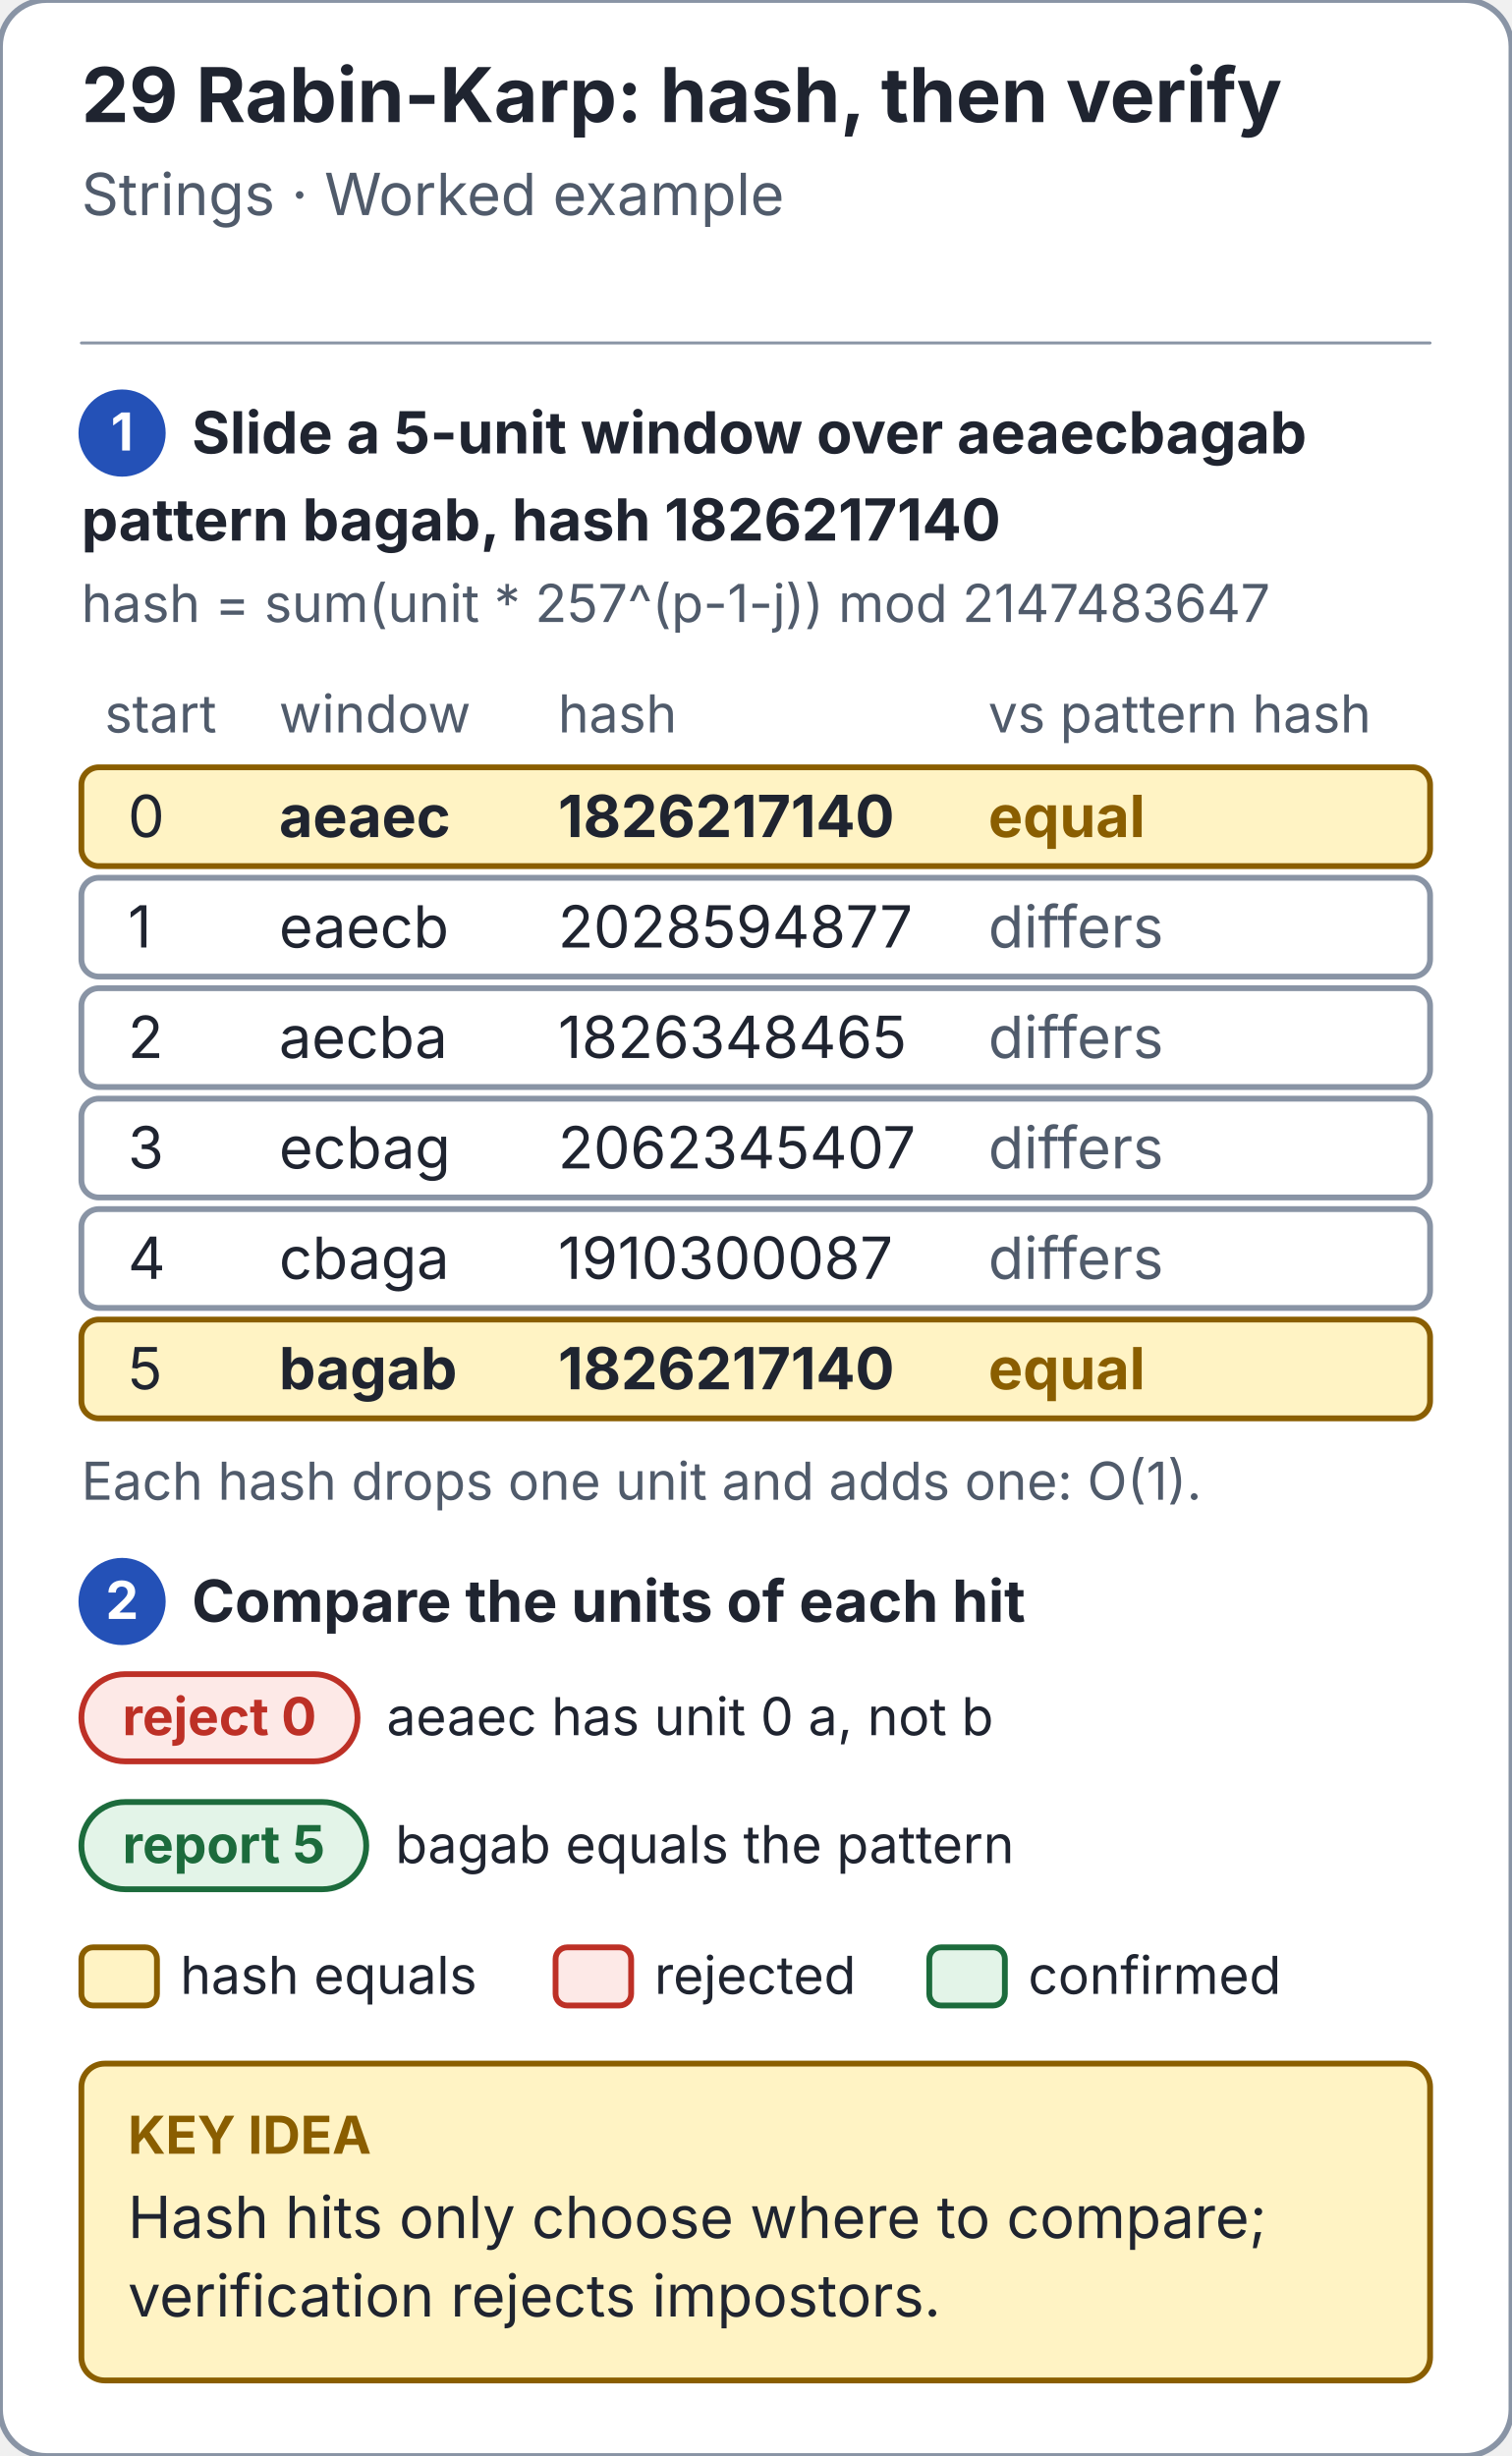
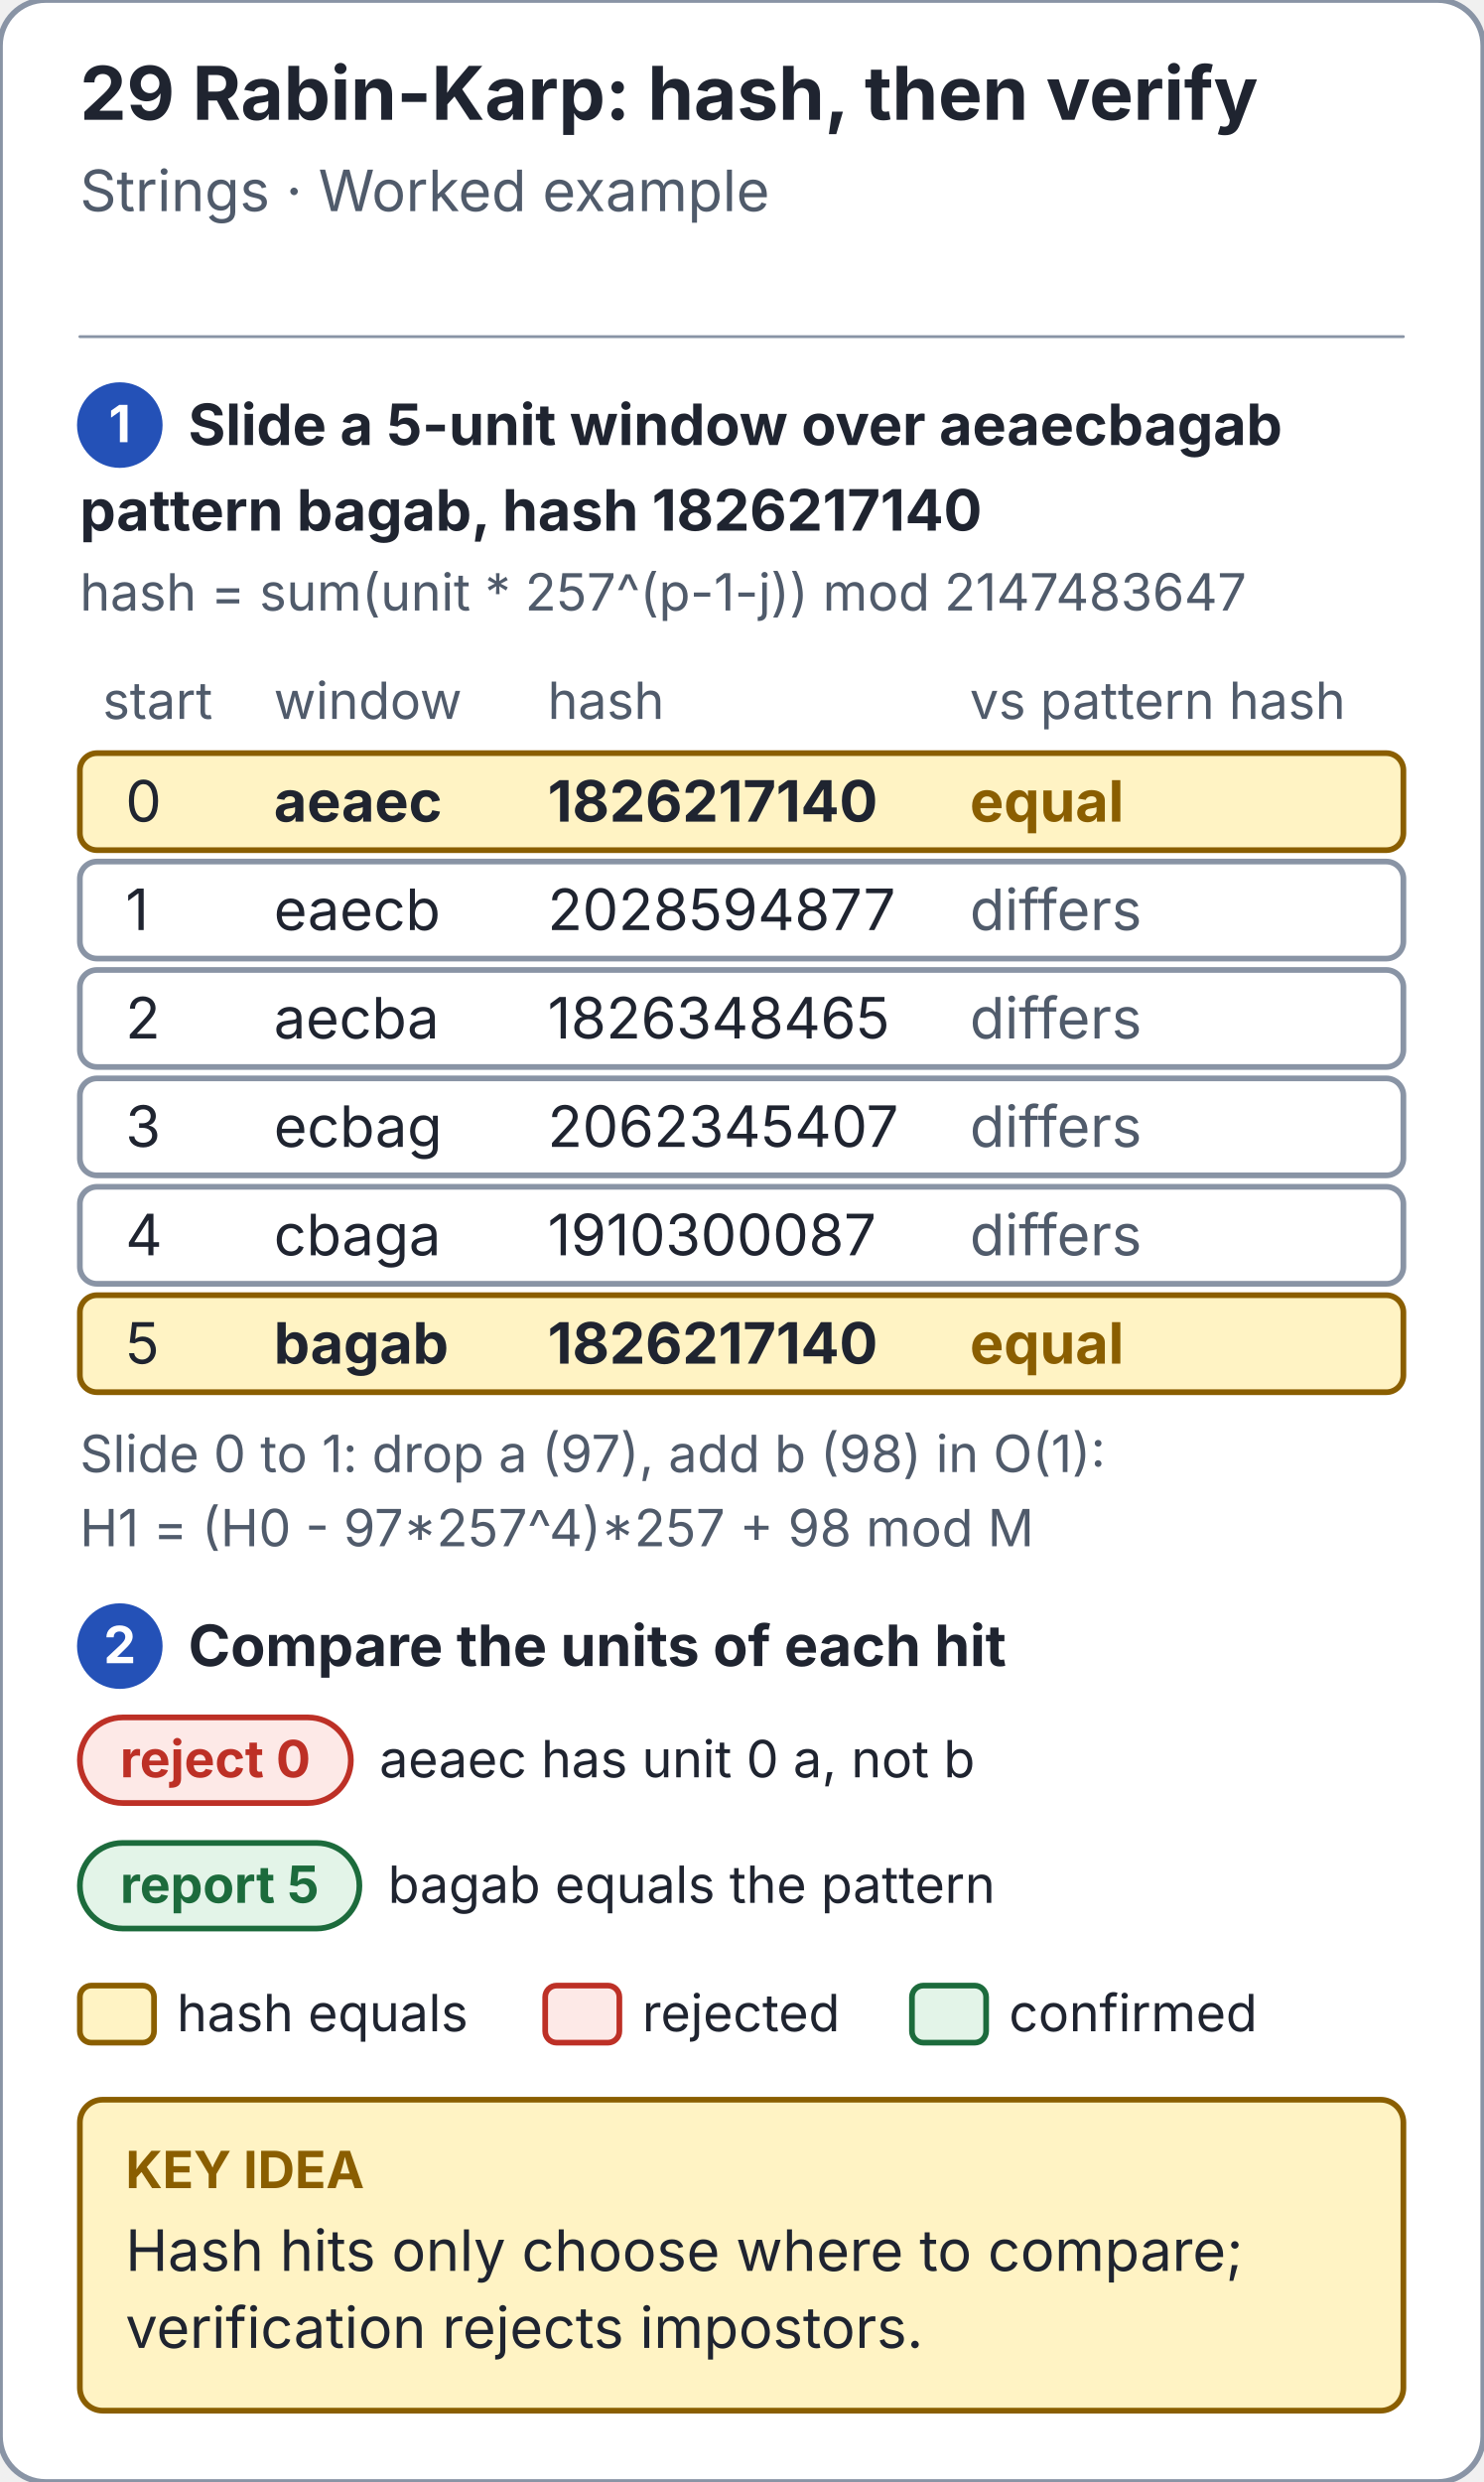
- <svg xmlns="http://www.w3.org/2000/svg" viewBox="0 0 520 845" width="520" height="845" role="img" aria-labelledby="title desc">
+ <svg xmlns="http://www.w3.org/2000/svg" viewBox="0 0 520 870" width="520" height="870" role="img" aria-labelledby="title desc">
  <style>text{font-family:system-ui,-apple-system,BlinkMacSystemFont,"Segoe UI",sans-serif} line,path{stroke-linecap:round;stroke-linejoin:round}</style>
  <defs>
    <marker id="rabin-karp-rolling-paper-arrow" markerWidth="9" markerHeight="9" refX="8" refY="4" orient="auto" markerUnits="userSpaceOnUse">
      <path d="M 0 0 L 8 4 L 0 8 Z" fill="#ffffff" />
    </marker>
    <marker id="rabin-karp-rolling-ink-arrow" markerWidth="9" markerHeight="9" refX="8" refY="4" orient="auto" markerUnits="userSpaceOnUse">
      <path d="M 0 0 L 8 4 L 0 8 Z" fill="#1f2430" />
    </marker>
    <marker id="rabin-karp-rolling-muted-arrow" markerWidth="9" markerHeight="9" refX="8" refY="4" orient="auto" markerUnits="userSpaceOnUse">
      <path d="M 0 0 L 8 4 L 0 8 Z" fill="#505b6b" />
    </marker>
    <marker id="rabin-karp-rolling-line-arrow" markerWidth="9" markerHeight="9" refX="8" refY="4" orient="auto" markerUnits="userSpaceOnUse">
      <path d="M 0 0 L 8 4 L 0 8 Z" fill="#8994a5" />
    </marker>
    <marker id="rabin-karp-rolling-blue-arrow" markerWidth="9" markerHeight="9" refX="8" refY="4" orient="auto" markerUnits="userSpaceOnUse">
      <path d="M 0 0 L 8 4 L 0 8 Z" fill="#2451b7" />
    </marker>
    <marker id="rabin-karp-rolling-soft-arrow" markerWidth="9" markerHeight="9" refX="8" refY="4" orient="auto" markerUnits="userSpaceOnUse">
      <path d="M 0 0 L 8 4 L 0 8 Z" fill="#edf2fc" />
    </marker>
    <marker id="rabin-karp-rolling-note-arrow" markerWidth="9" markerHeight="9" refX="8" refY="4" orient="auto" markerUnits="userSpaceOnUse">
      <path d="M 0 0 L 8 4 L 0 8 Z" fill="#fff3c4" />
    </marker>
    <marker id="rabin-karp-rolling-gold-arrow" markerWidth="9" markerHeight="9" refX="8" refY="4" orient="auto" markerUnits="userSpaceOnUse">
      <path d="M 0 0 L 8 4 L 0 8 Z" fill="#8a5e00" />
    </marker>
    <marker id="rabin-karp-rolling-red-arrow" markerWidth="9" markerHeight="9" refX="8" refY="4" orient="auto" markerUnits="userSpaceOnUse">
      <path d="M 0 0 L 8 4 L 0 8 Z" fill="#bd3026" />
    </marker>
    <marker id="rabin-karp-rolling-panel-arrow" markerWidth="9" markerHeight="9" refX="8" refY="4" orient="auto" markerUnits="userSpaceOnUse">
      <path d="M 0 0 L 8 4 L 0 8 Z" fill="#f6f8fb" />
    </marker>
    <marker id="rabin-karp-rolling-green-arrow" markerWidth="9" markerHeight="9" refX="8" refY="4" orient="auto" markerUnits="userSpaceOnUse">
      <path d="M 0 0 L 8 4 L 0 8 Z" fill="#1c6b3c" />
    </marker>
    <marker id="rabin-karp-rolling-mint-arrow" markerWidth="9" markerHeight="9" refX="8" refY="4" orient="auto" markerUnits="userSpaceOnUse">
      <path d="M 0 0 L 8 4 L 0 8 Z" fill="#e3f4e8" />
    </marker>
    <marker id="rabin-karp-rolling-violet-arrow" markerWidth="9" markerHeight="9" refX="8" refY="4" orient="auto" markerUnits="userSpaceOnUse">
      <path d="M 0 0 L 8 4 L 0 8 Z" fill="#6b3fb8" />
    </marker>
    <marker id="rabin-karp-rolling-lilac-arrow" markerWidth="9" markerHeight="9" refX="8" refY="4" orient="auto" markerUnits="userSpaceOnUse">
      <path d="M 0 0 L 8 4 L 0 8 Z" fill="#f0eafb" />
    </marker>
    <marker id="rabin-karp-rolling-rose-arrow" markerWidth="9" markerHeight="9" refX="8" refY="4" orient="auto" markerUnits="userSpaceOnUse">
      <path d="M 0 0 L 8 4 L 0 8 Z" fill="#fde9e7" />
    </marker>
  </defs>
-   <rect x="0" y="0" width="520" height="845" rx="16" fill="#ffffff" stroke="#8994a5" stroke-width="2" />
+   <rect x="0" y="0" width="520" height="870" rx="16" fill="#ffffff" stroke="#8994a5" stroke-width="2" />
  <text x="28" y="42" font-size="26" fill="#1f2430" text-anchor="start" font-weight="700">29  Rabin-Karp: hash, then verify</text>
  <text x="28" y="74" font-size="20" fill="#505b6b" text-anchor="start" font-weight="400">Strings · Worked example</text>
  <line x1="28" y1="118" x2="492" y2="118" stroke="#8994a5" stroke-width="1" />
  <circle cx="42" cy="149" r="14" fill="#2451b7" stroke="#2451b7" stroke-width="2" />
  <text x="42" y="155" font-size="18" fill="#ffffff" text-anchor="middle" font-weight="700">1</text>
  <text x="66" y="156" font-size="20" fill="#1f2430" text-anchor="start" font-weight="700">Slide a 5-unit window over aeaecbagab</text>
  <text x="28" y="186" font-size="20" fill="#1f2430" text-anchor="start" font-weight="700">pattern bagab, hash 1826217140</text>
  <text x="28" y="214" font-size="18" fill="#505b6b" text-anchor="start" font-weight="400">hash = sum(unit * 257^(p-1-j)) mod 2147483647</text>
  <text x="36" y="252" font-size="18" fill="#505b6b" text-anchor="start" font-weight="400">start</text>
  <text x="96" y="252" font-size="18" fill="#505b6b" text-anchor="start" font-weight="400">window</text>
  <text x="192" y="252" font-size="18" fill="#505b6b" text-anchor="start" font-weight="400">hash</text>
  <text x="340" y="252" font-size="18" fill="#505b6b" text-anchor="start" font-weight="400">vs pattern hash</text>
  <rect x="28" y="264" width="464" height="34" rx="6" fill="#fff3c4" stroke="#8a5e00" stroke-width="2" />
  <text x="44" y="288" font-size="20" fill="#1f2430" text-anchor="start" font-weight="400">0</text>
  <text x="96" y="288" font-size="20" fill="#1f2430" text-anchor="start" font-weight="700">aeaec</text>
  <text x="192" y="288" font-size="20" fill="#1f2430" text-anchor="start" font-weight="700">1826217140</text>
  <text x="340" y="288" font-size="20" fill="#8a5e00" text-anchor="start" font-weight="700">equal</text>
  <rect x="28" y="302" width="464" height="34" rx="6" fill="#ffffff" stroke="#8994a5" stroke-width="2" />
  <text x="44" y="326" font-size="20" fill="#1f2430" text-anchor="start" font-weight="400">1</text>
  <text x="96" y="326" font-size="20" fill="#1f2430" text-anchor="start" font-weight="400">eaecb</text>
  <text x="192" y="326" font-size="20" fill="#1f2430" text-anchor="start" font-weight="400">2028594877</text>
  <text x="340" y="326" font-size="20" fill="#505b6b" text-anchor="start" font-weight="400">differs</text>
  <rect x="28" y="340" width="464" height="34" rx="6" fill="#ffffff" stroke="#8994a5" stroke-width="2" />
  <text x="44" y="364" font-size="20" fill="#1f2430" text-anchor="start" font-weight="400">2</text>
  <text x="96" y="364" font-size="20" fill="#1f2430" text-anchor="start" font-weight="400">aecba</text>
  <text x="192" y="364" font-size="20" fill="#1f2430" text-anchor="start" font-weight="400">1826348465</text>
  <text x="340" y="364" font-size="20" fill="#505b6b" text-anchor="start" font-weight="400">differs</text>
  <rect x="28" y="378" width="464" height="34" rx="6" fill="#ffffff" stroke="#8994a5" stroke-width="2" />
  <text x="44" y="402" font-size="20" fill="#1f2430" text-anchor="start" font-weight="400">3</text>
  <text x="96" y="402" font-size="20" fill="#1f2430" text-anchor="start" font-weight="400">ecbag</text>
  <text x="192" y="402" font-size="20" fill="#1f2430" text-anchor="start" font-weight="400">2062345407</text>
  <text x="340" y="402" font-size="20" fill="#505b6b" text-anchor="start" font-weight="400">differs</text>
  <rect x="28" y="416" width="464" height="34" rx="6" fill="#ffffff" stroke="#8994a5" stroke-width="2" />
  <text x="44" y="440" font-size="20" fill="#1f2430" text-anchor="start" font-weight="400">4</text>
  <text x="96" y="440" font-size="20" fill="#1f2430" text-anchor="start" font-weight="400">cbaga</text>
  <text x="192" y="440" font-size="20" fill="#1f2430" text-anchor="start" font-weight="400">1910300087</text>
  <text x="340" y="440" font-size="20" fill="#505b6b" text-anchor="start" font-weight="400">differs</text>
  <rect x="28" y="454" width="464" height="34" rx="6" fill="#fff3c4" stroke="#8a5e00" stroke-width="2" />
  <text x="44" y="478" font-size="20" fill="#1f2430" text-anchor="start" font-weight="400">5</text>
  <text x="96" y="478" font-size="20" fill="#1f2430" text-anchor="start" font-weight="700">bagab</text>
  <text x="192" y="478" font-size="20" fill="#1f2430" text-anchor="start" font-weight="700">1826217140</text>
  <text x="340" y="478" font-size="20" fill="#8a5e00" text-anchor="start" font-weight="700">equal</text>
-   <text x="28" y="516" font-size="18" fill="#505b6b" text-anchor="start" font-weight="400">Each hash drops one unit and adds one: O(1).</text>
-   <circle cx="42" cy="551" r="14" fill="#2451b7" stroke="#2451b7" stroke-width="2" />
-   <text x="42" y="557" font-size="18" fill="#ffffff" text-anchor="middle" font-weight="700">2</text>
-   <text x="66" y="558" font-size="20" fill="#1f2430" text-anchor="start" font-weight="700">Compare the units of each hit</text>
-   <rect x="28" y="576" width="95" height="30" rx="15" fill="#fde9e7" stroke="#bd3026" stroke-width="2" />
-   <text x="75.5" y="597" font-size="18" fill="#bd3026" text-anchor="middle" font-weight="700">reject 0</text>
-   <text x="133" y="597" font-size="18" fill="#1f2430" text-anchor="start" font-weight="400">aeaec has unit 0 a, not b</text>
-   <rect x="28" y="620" width="98" height="30" rx="15" fill="#e3f4e8" stroke="#1c6b3c" stroke-width="2" />
-   <text x="77.0" y="641" font-size="18" fill="#1c6b3c" text-anchor="middle" font-weight="700">report 5</text>
-   <text x="136" y="641" font-size="18" fill="#1f2430" text-anchor="start" font-weight="400">bagab equals the pattern</text>
-   <rect x="28" y="670" width="26" height="20" rx="4" fill="#fff3c4" stroke="#8a5e00" stroke-width="2" />
-   <text x="62" y="686" font-size="18" fill="#1f2430" text-anchor="start" font-weight="400">hash equals</text>
-   <rect x="191.136" y="670" width="26" height="20" rx="4" fill="#fde9e7" stroke="#bd3026" stroke-width="2" />
-   <text x="225.136" y="686" font-size="18" fill="#1f2430" text-anchor="start" font-weight="400">rejected</text>
-   <rect x="319.712" y="670" width="26" height="20" rx="4" fill="#e3f4e8" stroke="#1c6b3c" stroke-width="2" />
-   <text x="353.712" y="686" font-size="18" fill="#1f2430" text-anchor="start" font-weight="400">confirmed</text>
-   <rect x="28" y="710" width="464" height="109" rx="8" fill="#fff3c4" stroke="#8a5e00" stroke-width="2" />
-   <text x="44" y="741" font-size="18" fill="#8a5e00" text-anchor="start" font-weight="700">KEY IDEA</text>
-   <text x="44" y="770" font-size="20" fill="#1f2430" text-anchor="start" font-weight="400">Hash hits only choose where to compare;</text>
-   <text x="44" y="797" font-size="20" fill="#1f2430" text-anchor="start" font-weight="400">verification rejects impostors.</text>
+   <text x="28" y="516" font-size="18" fill="#505b6b" text-anchor="start" font-weight="400">Slide 0 to 1: drop a (97), add b (98) in O(1):</text>
+   <text x="28" y="542" font-size="18" fill="#505b6b" text-anchor="start" font-weight="400">H1 = (H0 - 97*257^4)*257 + 98 mod M</text>
+   <circle cx="42" cy="577" r="14" fill="#2451b7" stroke="#2451b7" stroke-width="2" />
+   <text x="42" y="583" font-size="18" fill="#ffffff" text-anchor="middle" font-weight="700">2</text>
+   <text x="66" y="584" font-size="20" fill="#1f2430" text-anchor="start" font-weight="700">Compare the units of each hit</text>
+   <rect x="28" y="602" width="95" height="30" rx="15" fill="#fde9e7" stroke="#bd3026" stroke-width="2" />
+   <text x="75.5" y="623" font-size="18" fill="#bd3026" text-anchor="middle" font-weight="700">reject 0</text>
+   <text x="133" y="623" font-size="18" fill="#1f2430" text-anchor="start" font-weight="400">aeaec has unit 0 a, not b</text>
+   <rect x="28" y="646" width="98" height="30" rx="15" fill="#e3f4e8" stroke="#1c6b3c" stroke-width="2" />
+   <text x="77.0" y="667" font-size="18" fill="#1c6b3c" text-anchor="middle" font-weight="700">report 5</text>
+   <text x="136" y="667" font-size="18" fill="#1f2430" text-anchor="start" font-weight="400">bagab equals the pattern</text>
+   <rect x="28" y="696" width="26" height="20" rx="4" fill="#fff3c4" stroke="#8a5e00" stroke-width="2" />
+   <text x="62" y="712" font-size="18" fill="#1f2430" text-anchor="start" font-weight="400">hash equals</text>
+   <rect x="191.136" y="696" width="26" height="20" rx="4" fill="#fde9e7" stroke="#bd3026" stroke-width="2" />
+   <text x="225.136" y="712" font-size="18" fill="#1f2430" text-anchor="start" font-weight="400">rejected</text>
+   <rect x="319.712" y="696" width="26" height="20" rx="4" fill="#e3f4e8" stroke="#1c6b3c" stroke-width="2" />
+   <text x="353.712" y="712" font-size="18" fill="#1f2430" text-anchor="start" font-weight="400">confirmed</text>
+   <rect x="28" y="736" width="464" height="109" rx="8" fill="#fff3c4" stroke="#8a5e00" stroke-width="2" />
+   <text x="44" y="767" font-size="18" fill="#8a5e00" text-anchor="start" font-weight="700">KEY IDEA</text>
+   <text x="44" y="796" font-size="20" fill="#1f2430" text-anchor="start" font-weight="400">Hash hits only choose where to compare;</text>
+   <text x="44" y="823" font-size="20" fill="#1f2430" text-anchor="start" font-weight="400">verification rejects impostors.</text>
</svg>
